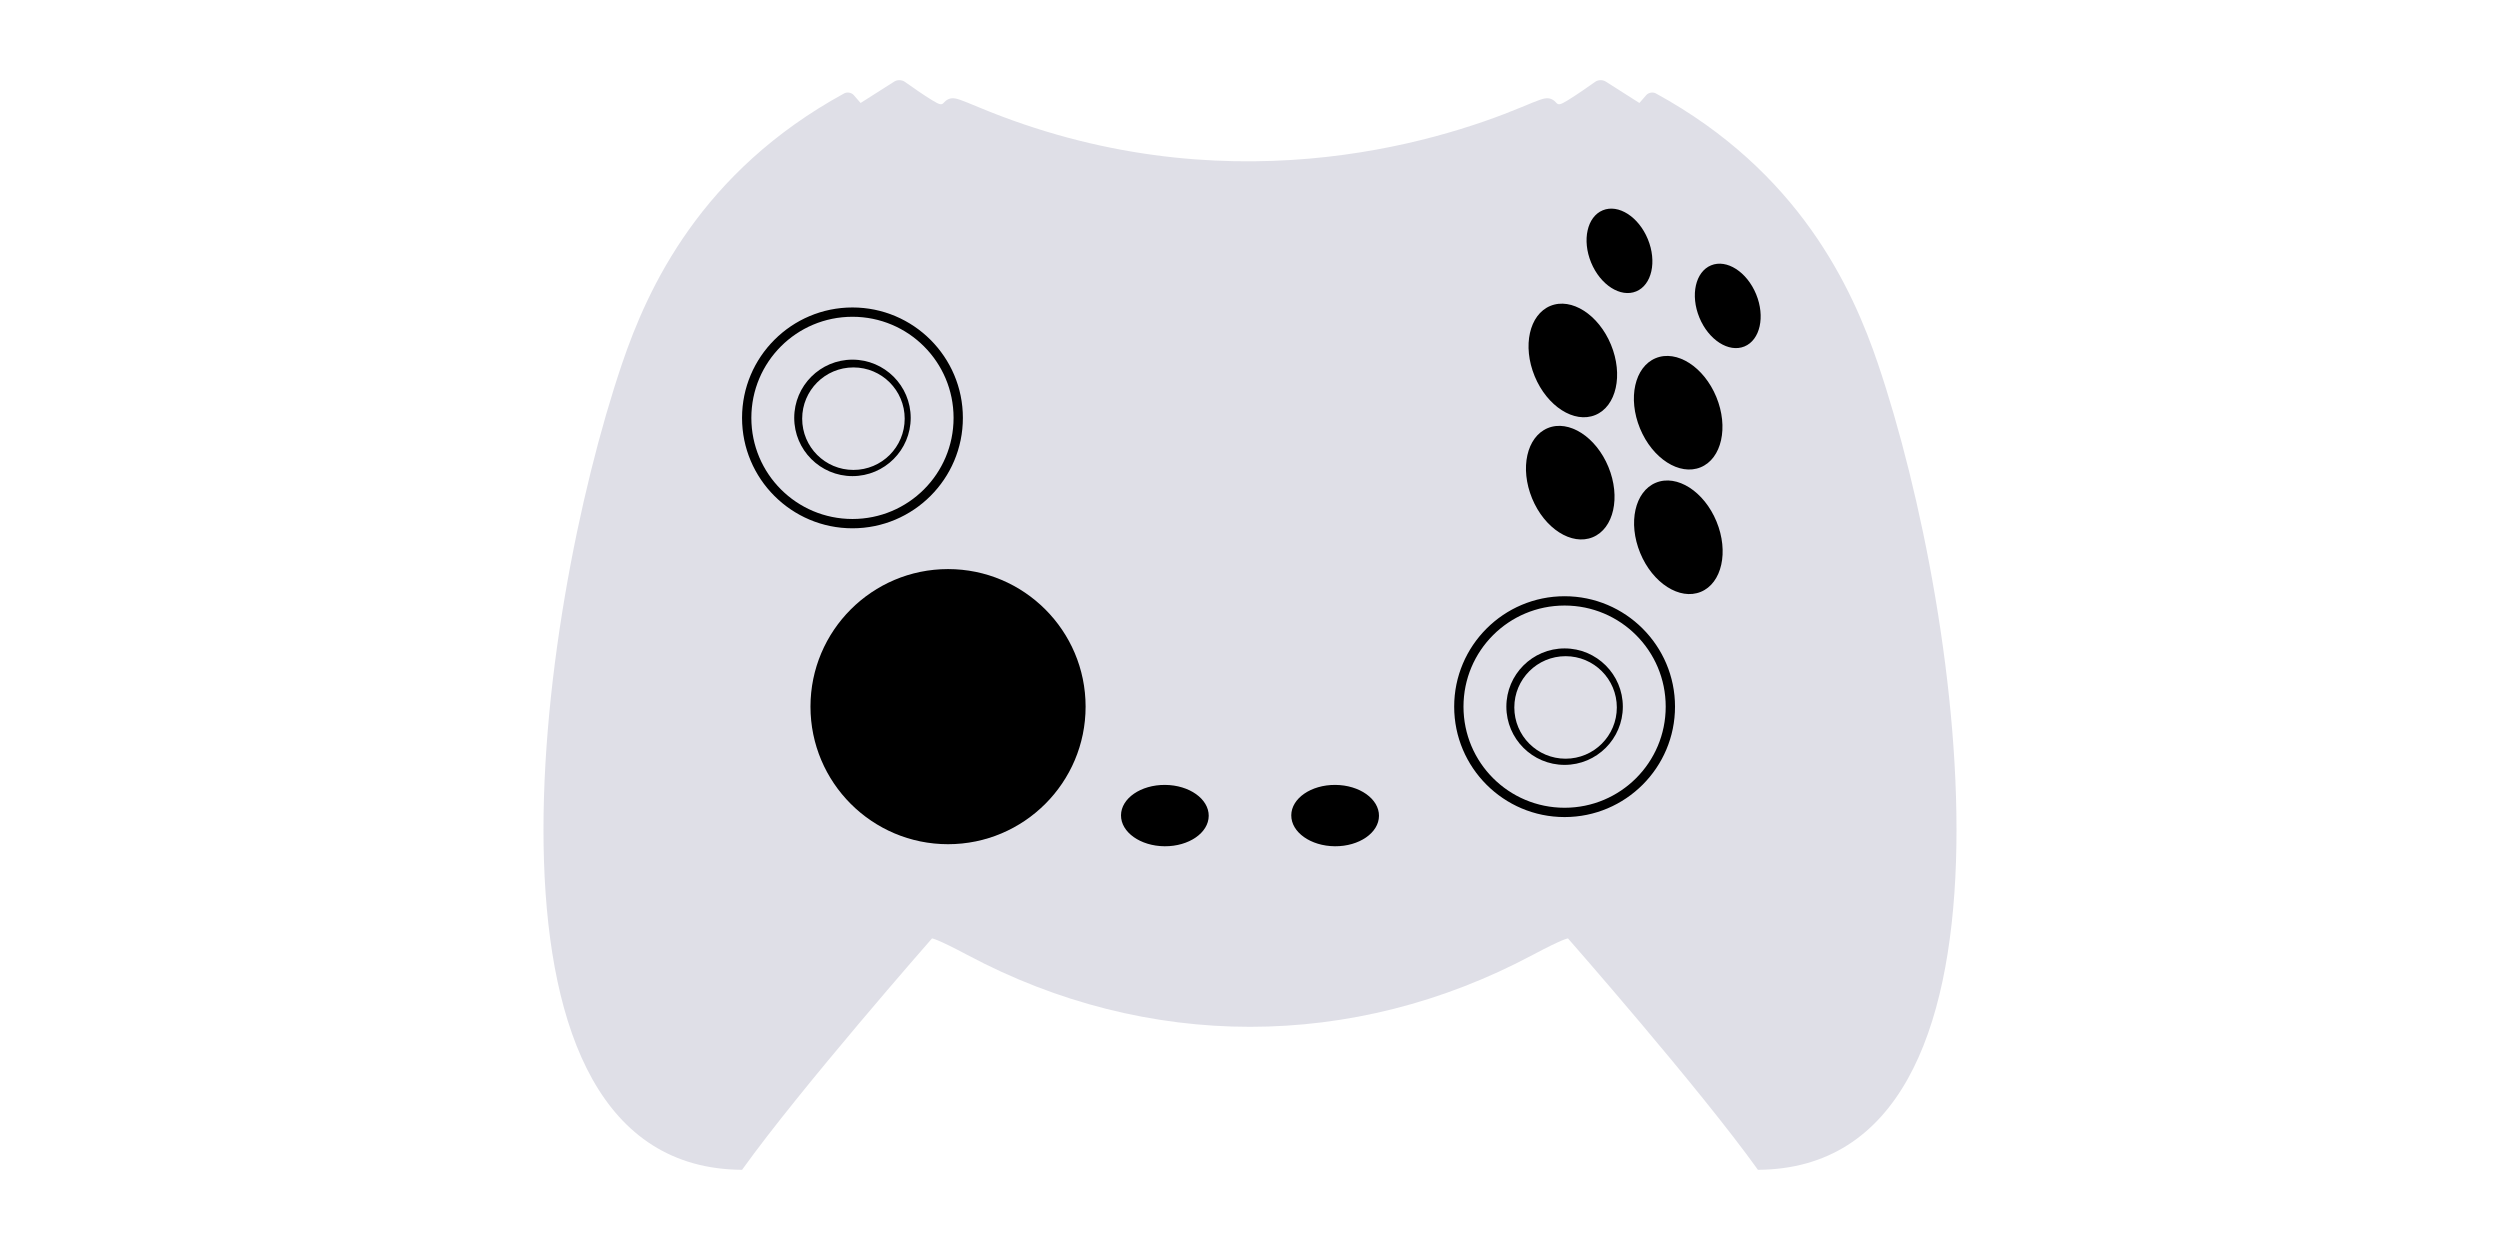
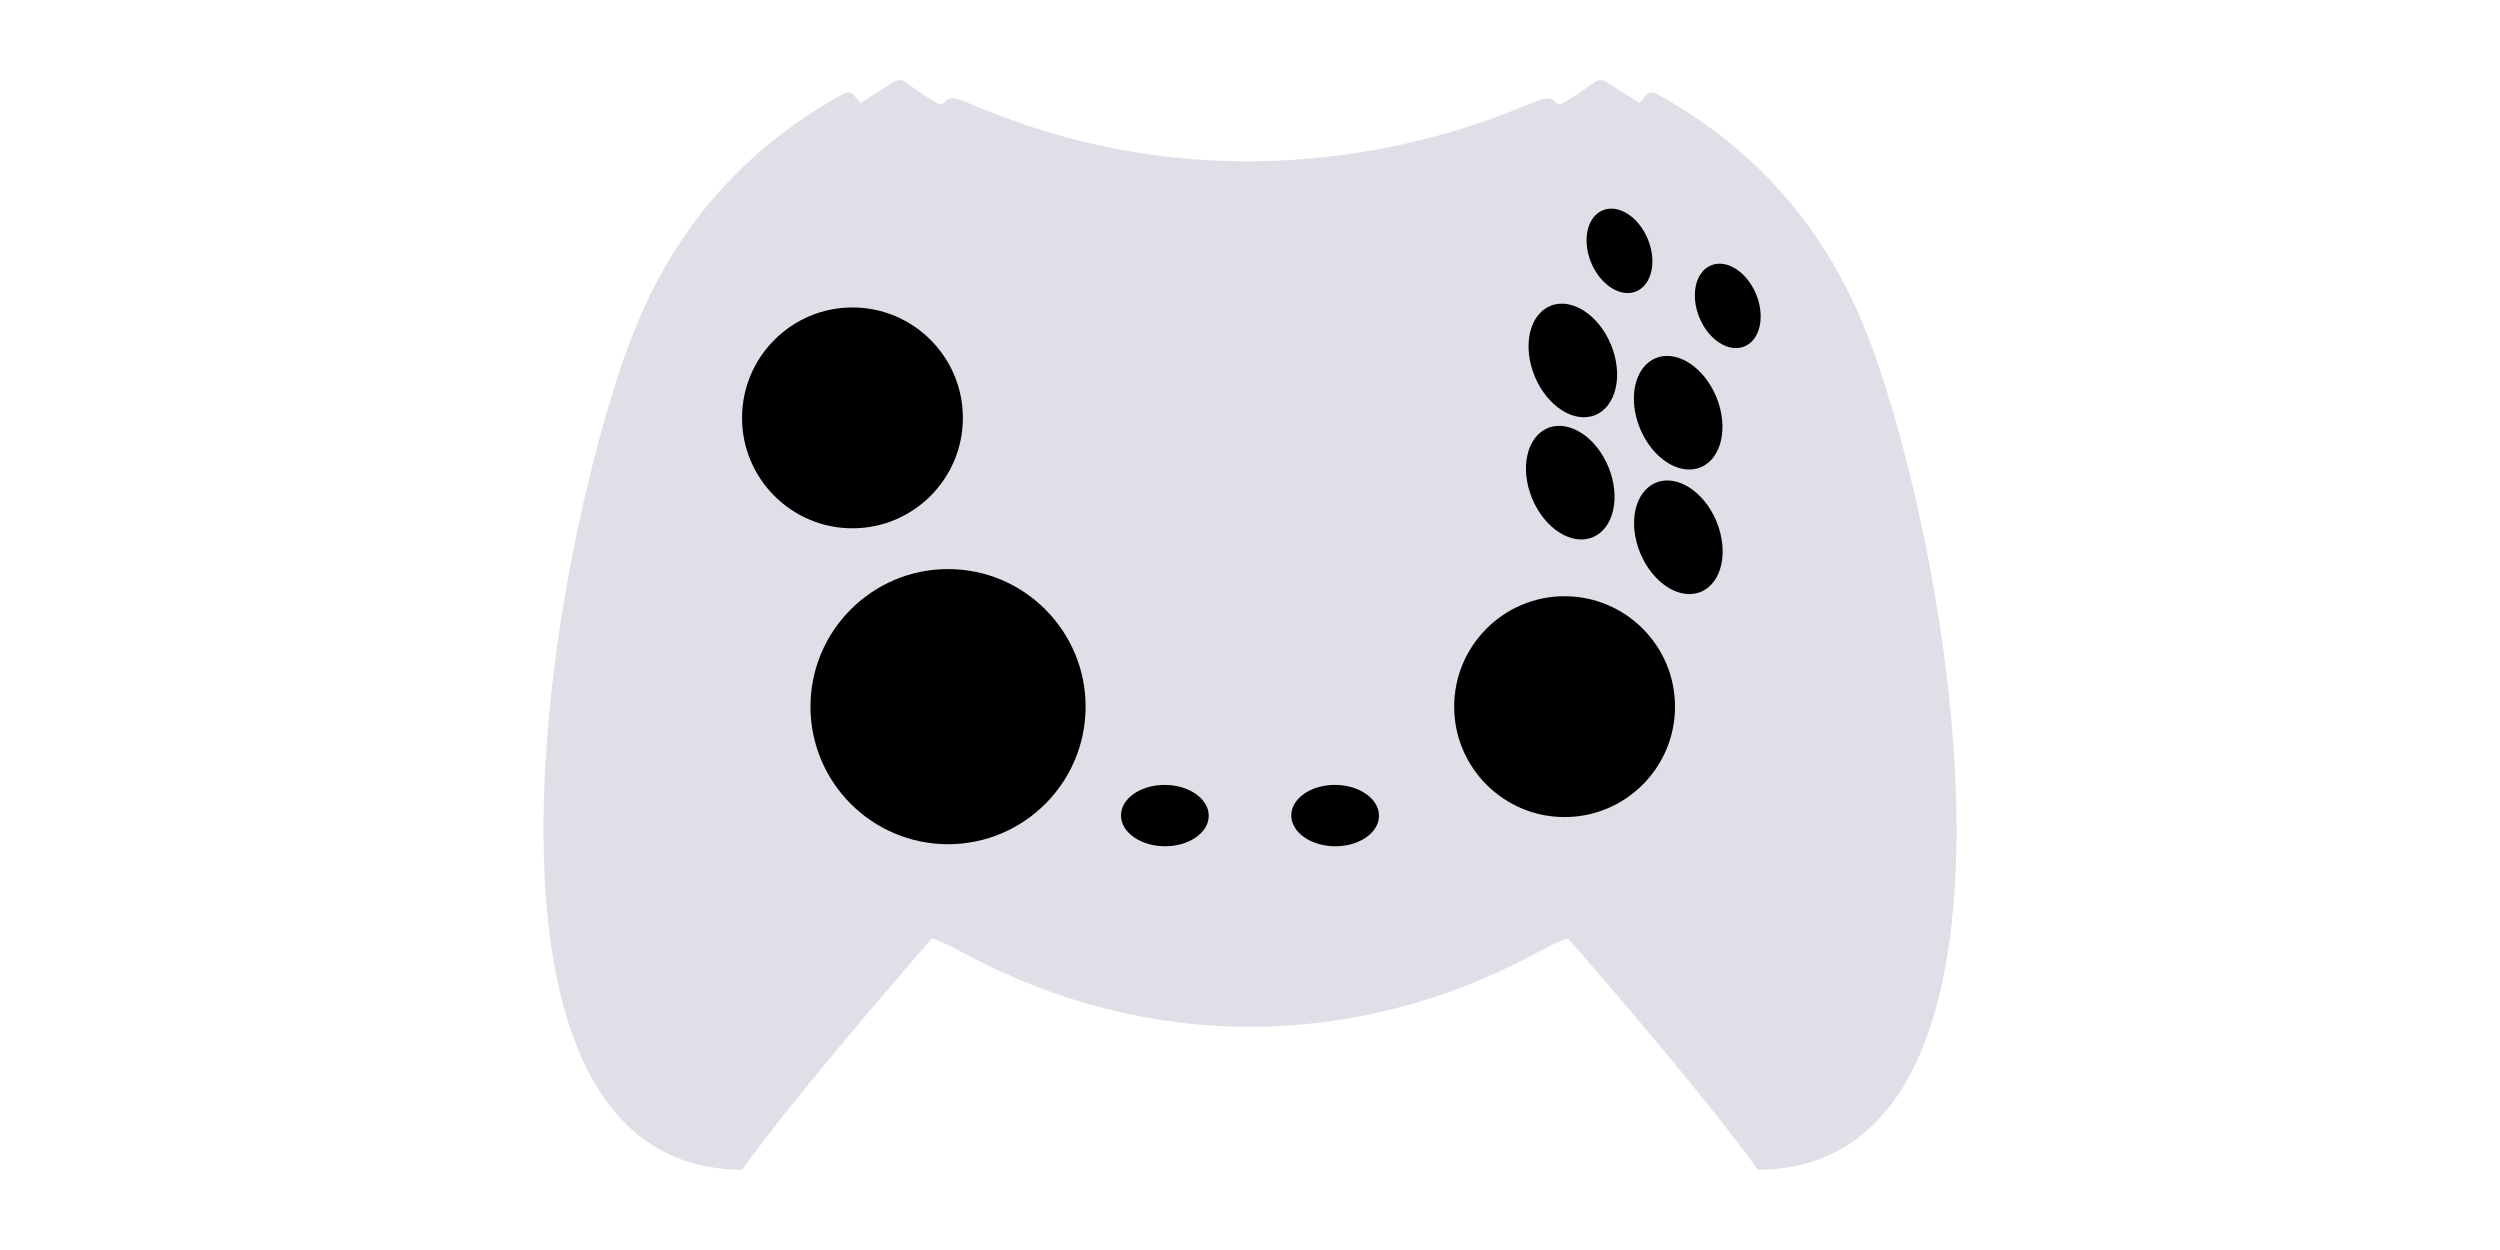
- <svg xmlns="http://www.w3.org/2000/svg" xml:space="preserve" width="1000" height="500">
-   <path d="M264.271 416.652c-.746-.021-1.498.149-2.078.518l-13.44 8.55-2.714-3.115c-.903-1.036-2.62-1.355-3.826-.695-56.991 31.181-78.113 77.304-88.381 107.627-34.25 101.15-64.352 319.824 47.775 320.508 23.079-32.255 75.551-92.041 75.551-92.041s1.794.04 14.072 6.584c71.54 38.126 153.333 38.09 224.805 0 12.278-6.544 14.072-6.584 14.072-6.584s52.473 59.786 75.551 92.04c112.128-.683 82.026-219.357 47.776-320.507-10.268-30.323-31.39-76.446-88.381-107.627-1.207-.66-2.923-.341-3.826.695l-2.715 3.116-13.44-8.551c-1.16-.738-3.004-.682-4.125.115-2.694 1.917-7.516 5.292-10.914 7.356-3.19 1.937-3.772 2.02-4.87.697-.687-.827-2.074-1.504-3.081-1.504-1.72 0-2.978.427-10.424 3.533-34.26 14.293-119.263 40.38-216.05 0-7.447-3.106-8.703-3.533-10.424-3.533-1.007 0-2.394.677-3.08 1.504-1.1 1.324-1.68 1.24-4.872-.697-3.398-2.064-8.219-5.439-10.914-7.356-.56-.398-1.3-.611-2.047-.633" style="display:inline;fill:#dfdfe7;fill-opacity:1;stroke-width:7.292;stroke-linecap:round;stroke-linejoin:round" transform="translate(94.074 -386.946)scale(1.00568)" />
-   <path d="M379.216 227.633c-30.362 0-55.026 24.663-55.026 55.024s24.663 55.025 55.024 55.025 55.027-24.663 55.027-55.025-24.664-55.024-55.025-55.024" style="fill:#000;fill-opacity:1;fill-rule:evenodd;stroke:none;stroke-width:3.02;stroke-miterlimit:7;paint-order:stroke markers fill" />
-   <g style="fill:#000">
-     <g style="fill:#000" transform="rotate(-22.374 -833.768 -460.458)scale(.96001)">
-       <ellipse cx="333.176" cy="719.671" rx="17.198" ry="24.588" style="opacity:1;fill:#000;fill-opacity:1;stroke-width:7.505;stroke-linecap:round;stroke-linejoin:round" />
-       <ellipse cx="313.494" cy="767.689" rx="17.198" ry="24.588" style="opacity:1;fill:#000;fill-opacity:1;stroke-width:7.505;stroke-linecap:round;stroke-linejoin:round" />
-       <ellipse cx="280.502" cy="729.501" rx="17.198" ry="24.588" style="opacity:1;fill:#000;fill-opacity:1;stroke-width:7.505;stroke-linecap:round;stroke-linejoin:round" />
-       <ellipse cx="300.877" cy="682.827" rx="17.198" ry="24.588" style="opacity:1;fill:#000;fill-opacity:1;stroke-width:7.505;stroke-linecap:round;stroke-linejoin:round" />
+ <svg xmlns="http://www.w3.org/2000/svg" xml:space="preserve" width="1000" height="500" version="1.1" id="svg12">
+   <defs id="defs12" />
+   <path d="M264.271 416.652c-.746-.021-1.498.149-2.078.518l-13.44 8.55-2.714-3.115c-.903-1.036-2.62-1.355-3.826-.695-56.991 31.181-78.113 77.304-88.381 107.627-34.25 101.15-64.352 319.824 47.775 320.508 23.079-32.255 75.551-92.041 75.551-92.041s1.794.04 14.072 6.584c71.54 38.126 153.333 38.09 224.805 0 12.278-6.544 14.072-6.584 14.072-6.584s52.473 59.786 75.551 92.04c112.128-.683 82.026-219.357 47.776-320.507-10.268-30.323-31.39-76.446-88.381-107.627-1.207-.66-2.923-.341-3.826.695l-2.715 3.116-13.44-8.551c-1.16-.738-3.004-.682-4.125.115-2.694 1.917-7.516 5.292-10.914 7.356-3.19 1.937-3.772 2.02-4.87.697-.687-.827-2.074-1.504-3.081-1.504-1.72 0-2.978.427-10.424 3.533-34.26 14.293-119.263 40.38-216.05 0-7.447-3.106-8.703-3.533-10.424-3.533-1.007 0-2.394.677-3.08 1.504-1.1 1.324-1.68 1.24-4.872-.697-3.398-2.064-8.219-5.439-10.914-7.356-.56-.398-1.3-.611-2.047-.633" style="display:inline;fill:#dfdfe7;fill-opacity:1;stroke-width:7.292;stroke-linecap:round;stroke-linejoin:round" transform="translate(94.074 -386.946)scale(1.00568)" id="path1" />
+   <path d="M379.216 227.633c-30.362 0-55.026 24.663-55.026 55.024s24.663 55.025 55.024 55.025 55.027-24.663 55.027-55.025-24.664-55.024-55.025-55.024" style="fill:#000;fill-opacity:1;fill-rule:evenodd;stroke:none;stroke-width:3.02;stroke-miterlimit:7;paint-order:stroke markers fill" id="path2" />
+   <g style="fill:#000" id="g8">
+     <g style="fill:#000" transform="rotate(-22.374 -833.768 -460.458)scale(.96001)" id="g5">
+       <ellipse cx="333.176" cy="719.671" rx="17.198" ry="24.588" style="opacity:1;fill:#000;fill-opacity:1;stroke-width:7.505;stroke-linecap:round;stroke-linejoin:round" id="ellipse2" />
+       <ellipse cx="313.494" cy="767.689" rx="17.198" ry="24.588" style="opacity:1;fill:#000;fill-opacity:1;stroke-width:7.505;stroke-linecap:round;stroke-linejoin:round" id="ellipse3" />
+       <ellipse cx="280.502" cy="729.501" rx="17.198" ry="24.588" style="opacity:1;fill:#000;fill-opacity:1;stroke-width:7.505;stroke-linecap:round;stroke-linejoin:round" id="ellipse4" />
+       <ellipse cx="300.877" cy="682.827" rx="17.198" ry="24.588" style="opacity:1;fill:#000;fill-opacity:1;stroke-width:7.505;stroke-linecap:round;stroke-linejoin:round" id="ellipse5" />
    </g>
-     <g style="fill:#000" transform="rotate(-22.374 -833.768 -460.458)scale(.96001)">
-       <ellipse cx="369.224" cy="686.375" rx="12.782" ry="18.274" style="opacity:1;fill:#000;fill-opacity:1;stroke-width:5.578;stroke-linecap:round;stroke-linejoin:round" />
-       <ellipse cx="336.235" cy="647.989" rx="12.782" ry="18.274" style="opacity:1;fill:#000;fill-opacity:1;stroke-width:5.578;stroke-linecap:round;stroke-linejoin:round" />
+     <g style="fill:#000" transform="rotate(-22.374 -833.768 -460.458)scale(.96001)" id="g7">
+       <ellipse cx="369.224" cy="686.375" rx="12.782" ry="18.274" style="opacity:1;fill:#000;fill-opacity:1;stroke-width:5.578;stroke-linecap:round;stroke-linejoin:round" id="ellipse6" />
+       <ellipse cx="336.235" cy="647.989" rx="12.782" ry="18.274" style="opacity:1;fill:#000;fill-opacity:1;stroke-width:5.578;stroke-linecap:round;stroke-linejoin:round" id="ellipse7" />
    </g>
  </g>
-   <g style="fill:#000" transform="rotate(-89.618 -120.945 -232.653)scale(.96001)">
-     <ellipse cx="-703.588" cy="443.802" rx="12.782" ry="18.274" style="opacity:1;fill:#000;fill-opacity:1;stroke-width:5.578;stroke-linecap:round;stroke-linejoin:round" />
-     <ellipse cx="-704.061" cy="372.86" rx="12.782" ry="18.274" style="opacity:1;fill:#000;fill-opacity:1;stroke-width:5.578;stroke-linecap:round;stroke-linejoin:round" />
+   <g style="fill:#000" transform="rotate(-89.618 -120.945 -232.653)scale(.96001)" id="g9">
+     <ellipse cx="-703.588" cy="443.802" rx="12.782" ry="18.274" style="opacity:1;fill:#000;fill-opacity:1;stroke-width:5.578;stroke-linecap:round;stroke-linejoin:round" id="ellipse8" />
+     <ellipse cx="-704.061" cy="372.86" rx="12.782" ry="18.274" style="opacity:1;fill:#000;fill-opacity:1;stroke-width:5.578;stroke-linecap:round;stroke-linejoin:round" id="ellipse9" />
  </g>
-   <g style="fill:#000;fill-opacity:1">
-     <path d="M680.167 547.873c-12.854 0-23.294 10.44-23.294 23.294s10.44 23.294 23.294 23.294 23.294-10.44 23.294-23.294-10.44-23.294-23.294-23.294m.389 3.11c11.334 0 20.501 9.166 20.501 20.5s-9.167 20.503-20.501 20.503-20.502-9.168-20.502-20.502 9.168-20.5 20.502-20.5" style="baseline-shift:baseline;display:inline;overflow:visible;vector-effect:none;fill:#000;fill-opacity:1;stroke-width:.99;stop-color:#000" transform="translate(-54.328 -288.508)" />
-     <path d="M680.167 527C655.797 527 636 546.797 636 571.167s19.797 44.167 44.166 44.167c24.371 0 44.168-19.797 44.168-44.166 0-24.371-19.796-44.168-44.167-44.168m0 3.724c22.358 0 40.444 18.084 40.444 40.444 0 22.357-18.086 40.442-40.444 40.442s-40.444-18.084-40.444-40.443 18.086-40.444 40.444-40.444" style="baseline-shift:baseline;display:inline;overflow:visible;vector-effect:none;fill:#000;fill-opacity:1;stroke-width:.99;stop-color:#000" transform="translate(-54.328 -288.508)" />
+   <g style="fill:#000;fill-opacity:1" id="g10">
+     <path d="M 680.167,527 C 655.797,527 636,546.797 636,571.167 c 0,24.37 19.797,44.167 44.166,44.167 24.371,0 44.168,-19.797 44.168,-44.166 0,-24.371 -19.796,-44.168 -44.167,-44.168" style="baseline-shift:baseline;display:inline;overflow:visible;vector-effect:none;fill:#000000;fill-opacity:1;stroke-width:0.99;stop-color:#000000" transform="translate(-54.328,-288.508)" id="path10" />
  </g>
-   <g style="fill:#000;fill-opacity:1">
-     <path d="M680.167 547.873c-12.854 0-23.294 10.44-23.294 23.294s10.44 23.294 23.294 23.294 23.294-10.44 23.294-23.294-10.44-23.294-23.294-23.294m.389 3.11c11.334 0 20.501 9.166 20.501 20.5s-9.167 20.503-20.501 20.503-20.502-9.168-20.502-20.502 9.168-20.5 20.502-20.5" style="baseline-shift:baseline;display:inline;overflow:visible;vector-effect:none;fill:#000;fill-opacity:1;stroke-width:.99;stop-color:#000" transform="translate(-339.182 -404.014)" />
-     <path d="M680.167 527C655.797 527 636 546.797 636 571.167s19.797 44.167 44.166 44.167c24.371 0 44.168-19.797 44.168-44.166 0-24.371-19.796-44.168-44.167-44.168m0 3.724c22.358 0 40.444 18.084 40.444 40.444 0 22.357-18.086 40.442-40.444 40.442s-40.444-18.084-40.444-40.443 18.086-40.444 40.444-40.444" style="baseline-shift:baseline;display:inline;overflow:visible;vector-effect:none;fill:#000;fill-opacity:1;stroke-width:.99;stop-color:#000" transform="translate(-339.182 -404.014)" />
+   <g style="fill:#000;fill-opacity:1" id="g12">
+     <path d="M 680.167,527 C 655.797,527 636,546.797 636,571.167 c 0,24.37 19.797,44.167 44.166,44.167 24.371,0 44.168,-19.797 44.168,-44.166 0,-24.371 -19.796,-44.168 -44.167,-44.168" style="baseline-shift:baseline;display:inline;overflow:visible;vector-effect:none;fill:#000000;fill-opacity:1;stroke-width:0.99;stop-color:#000000" transform="translate(-339.182,-404.014)" id="path12" />
  </g>
</svg>
